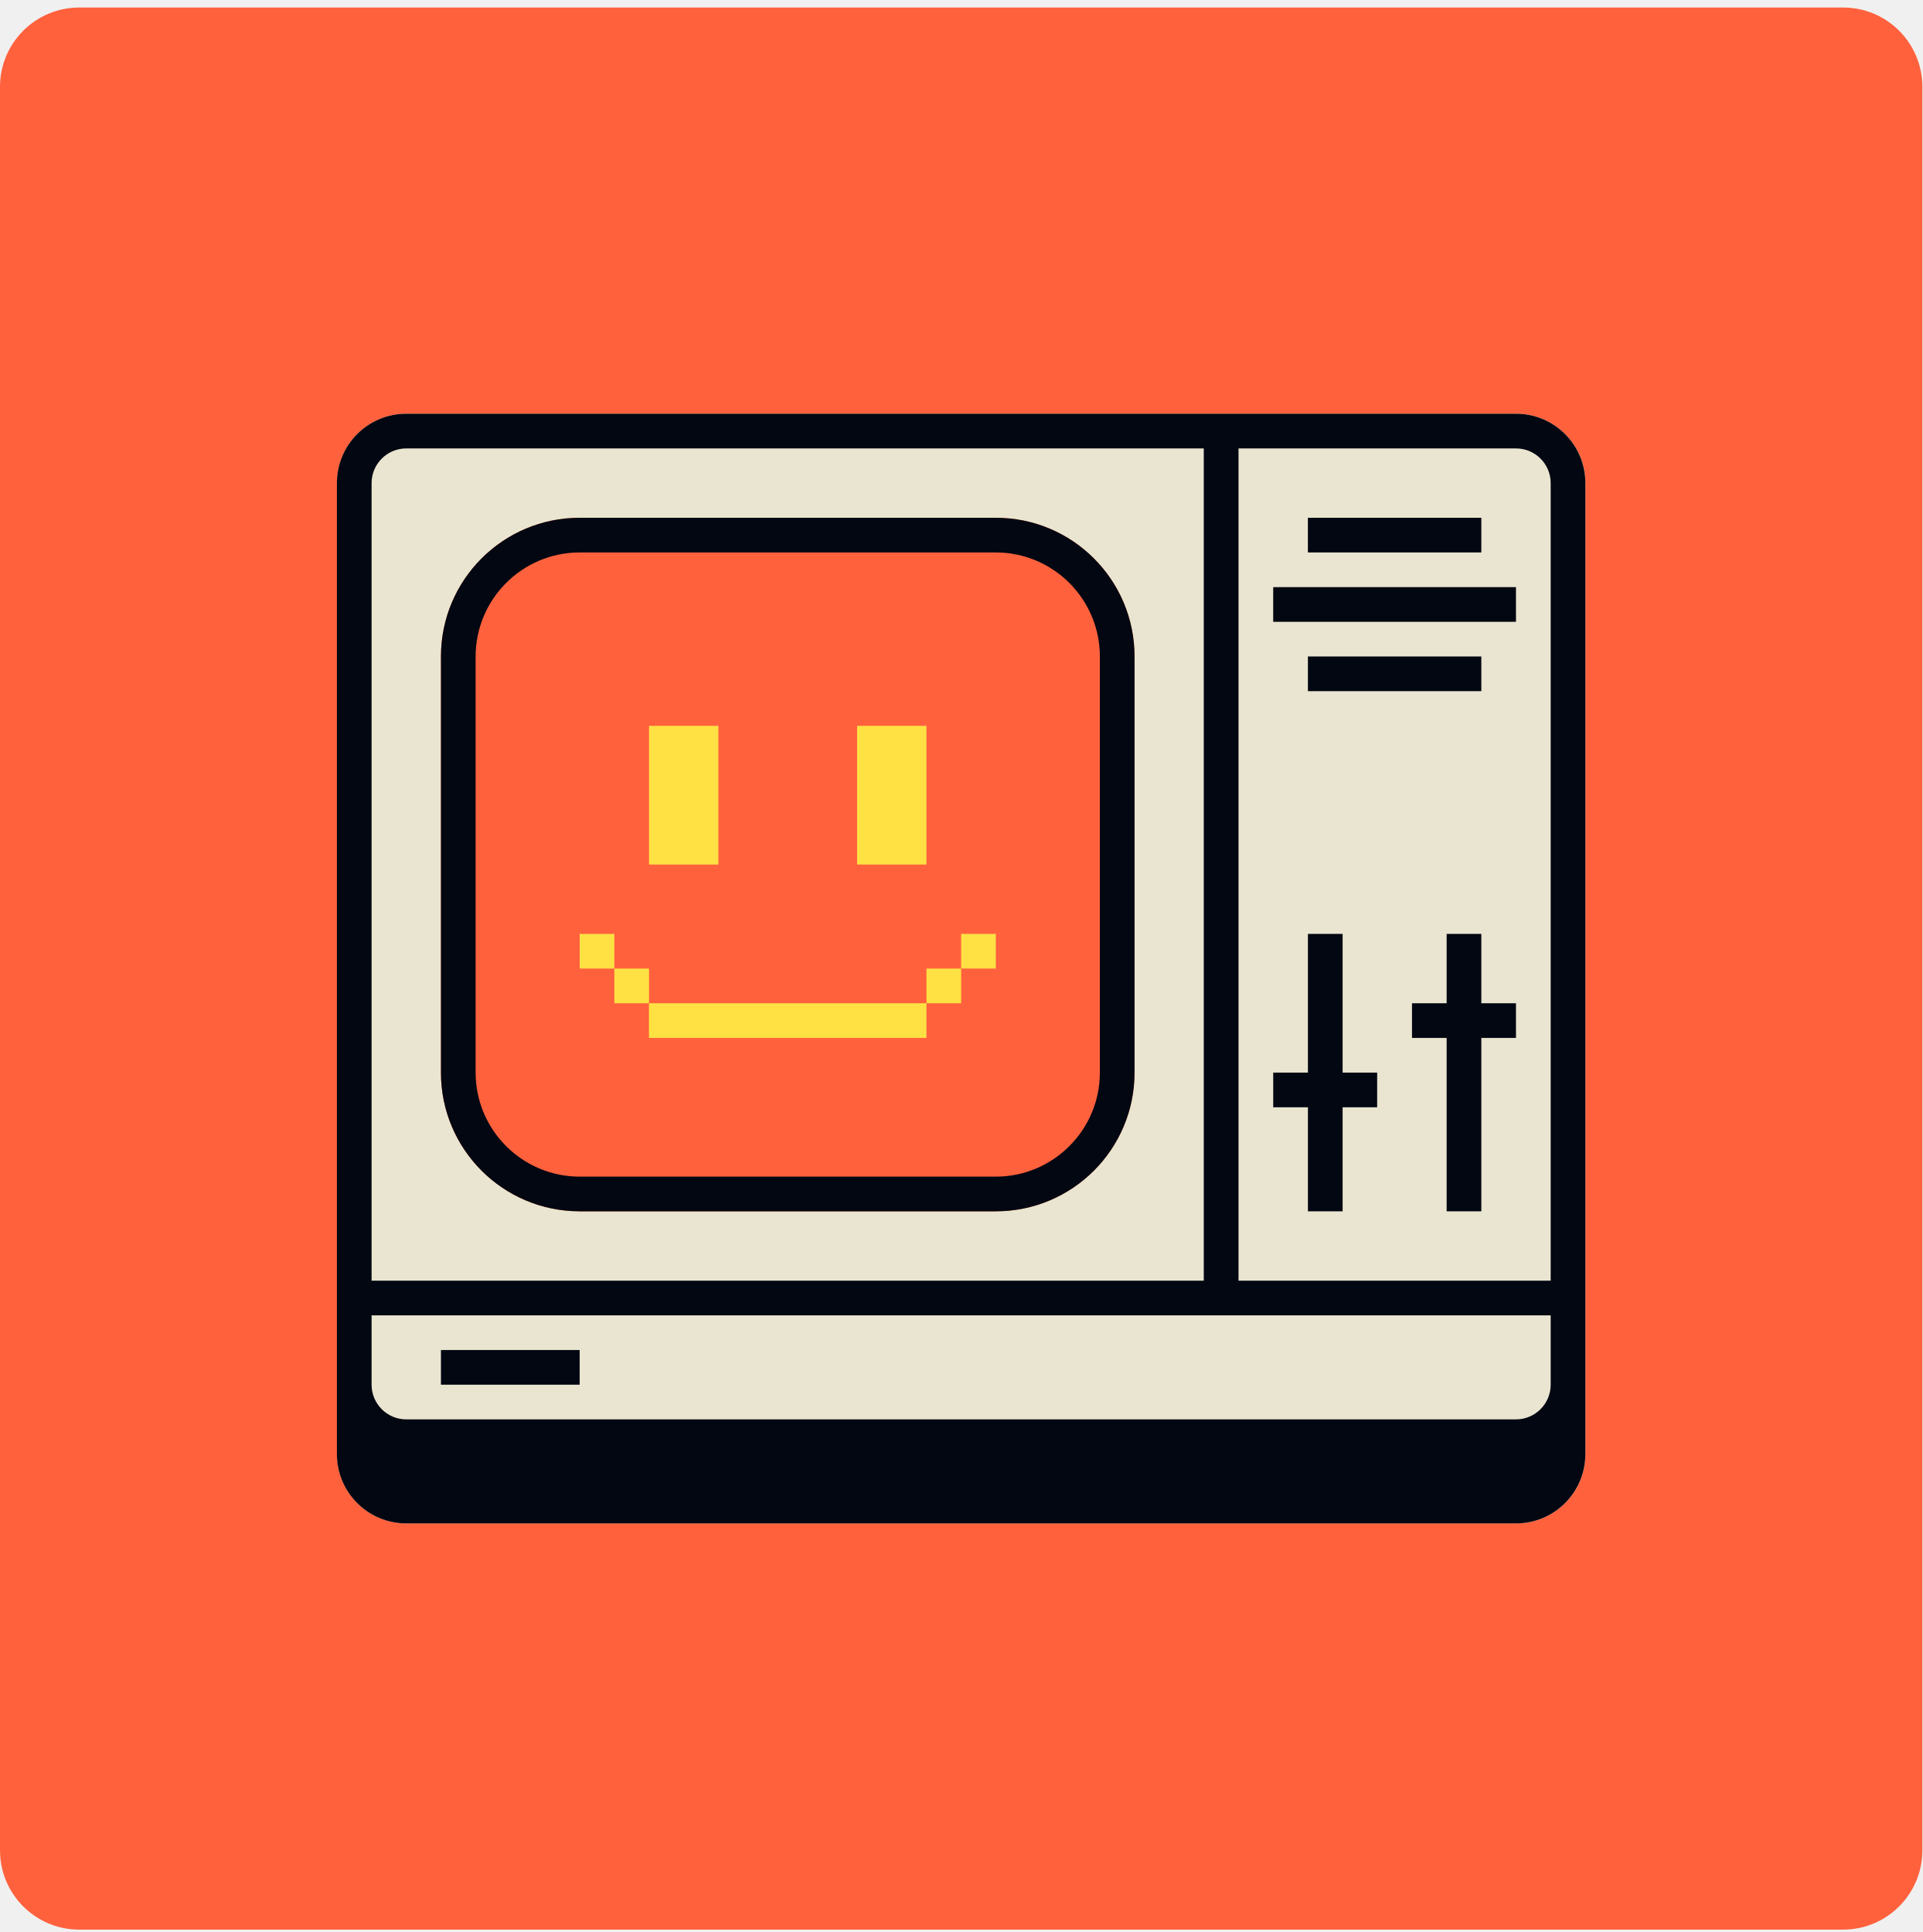
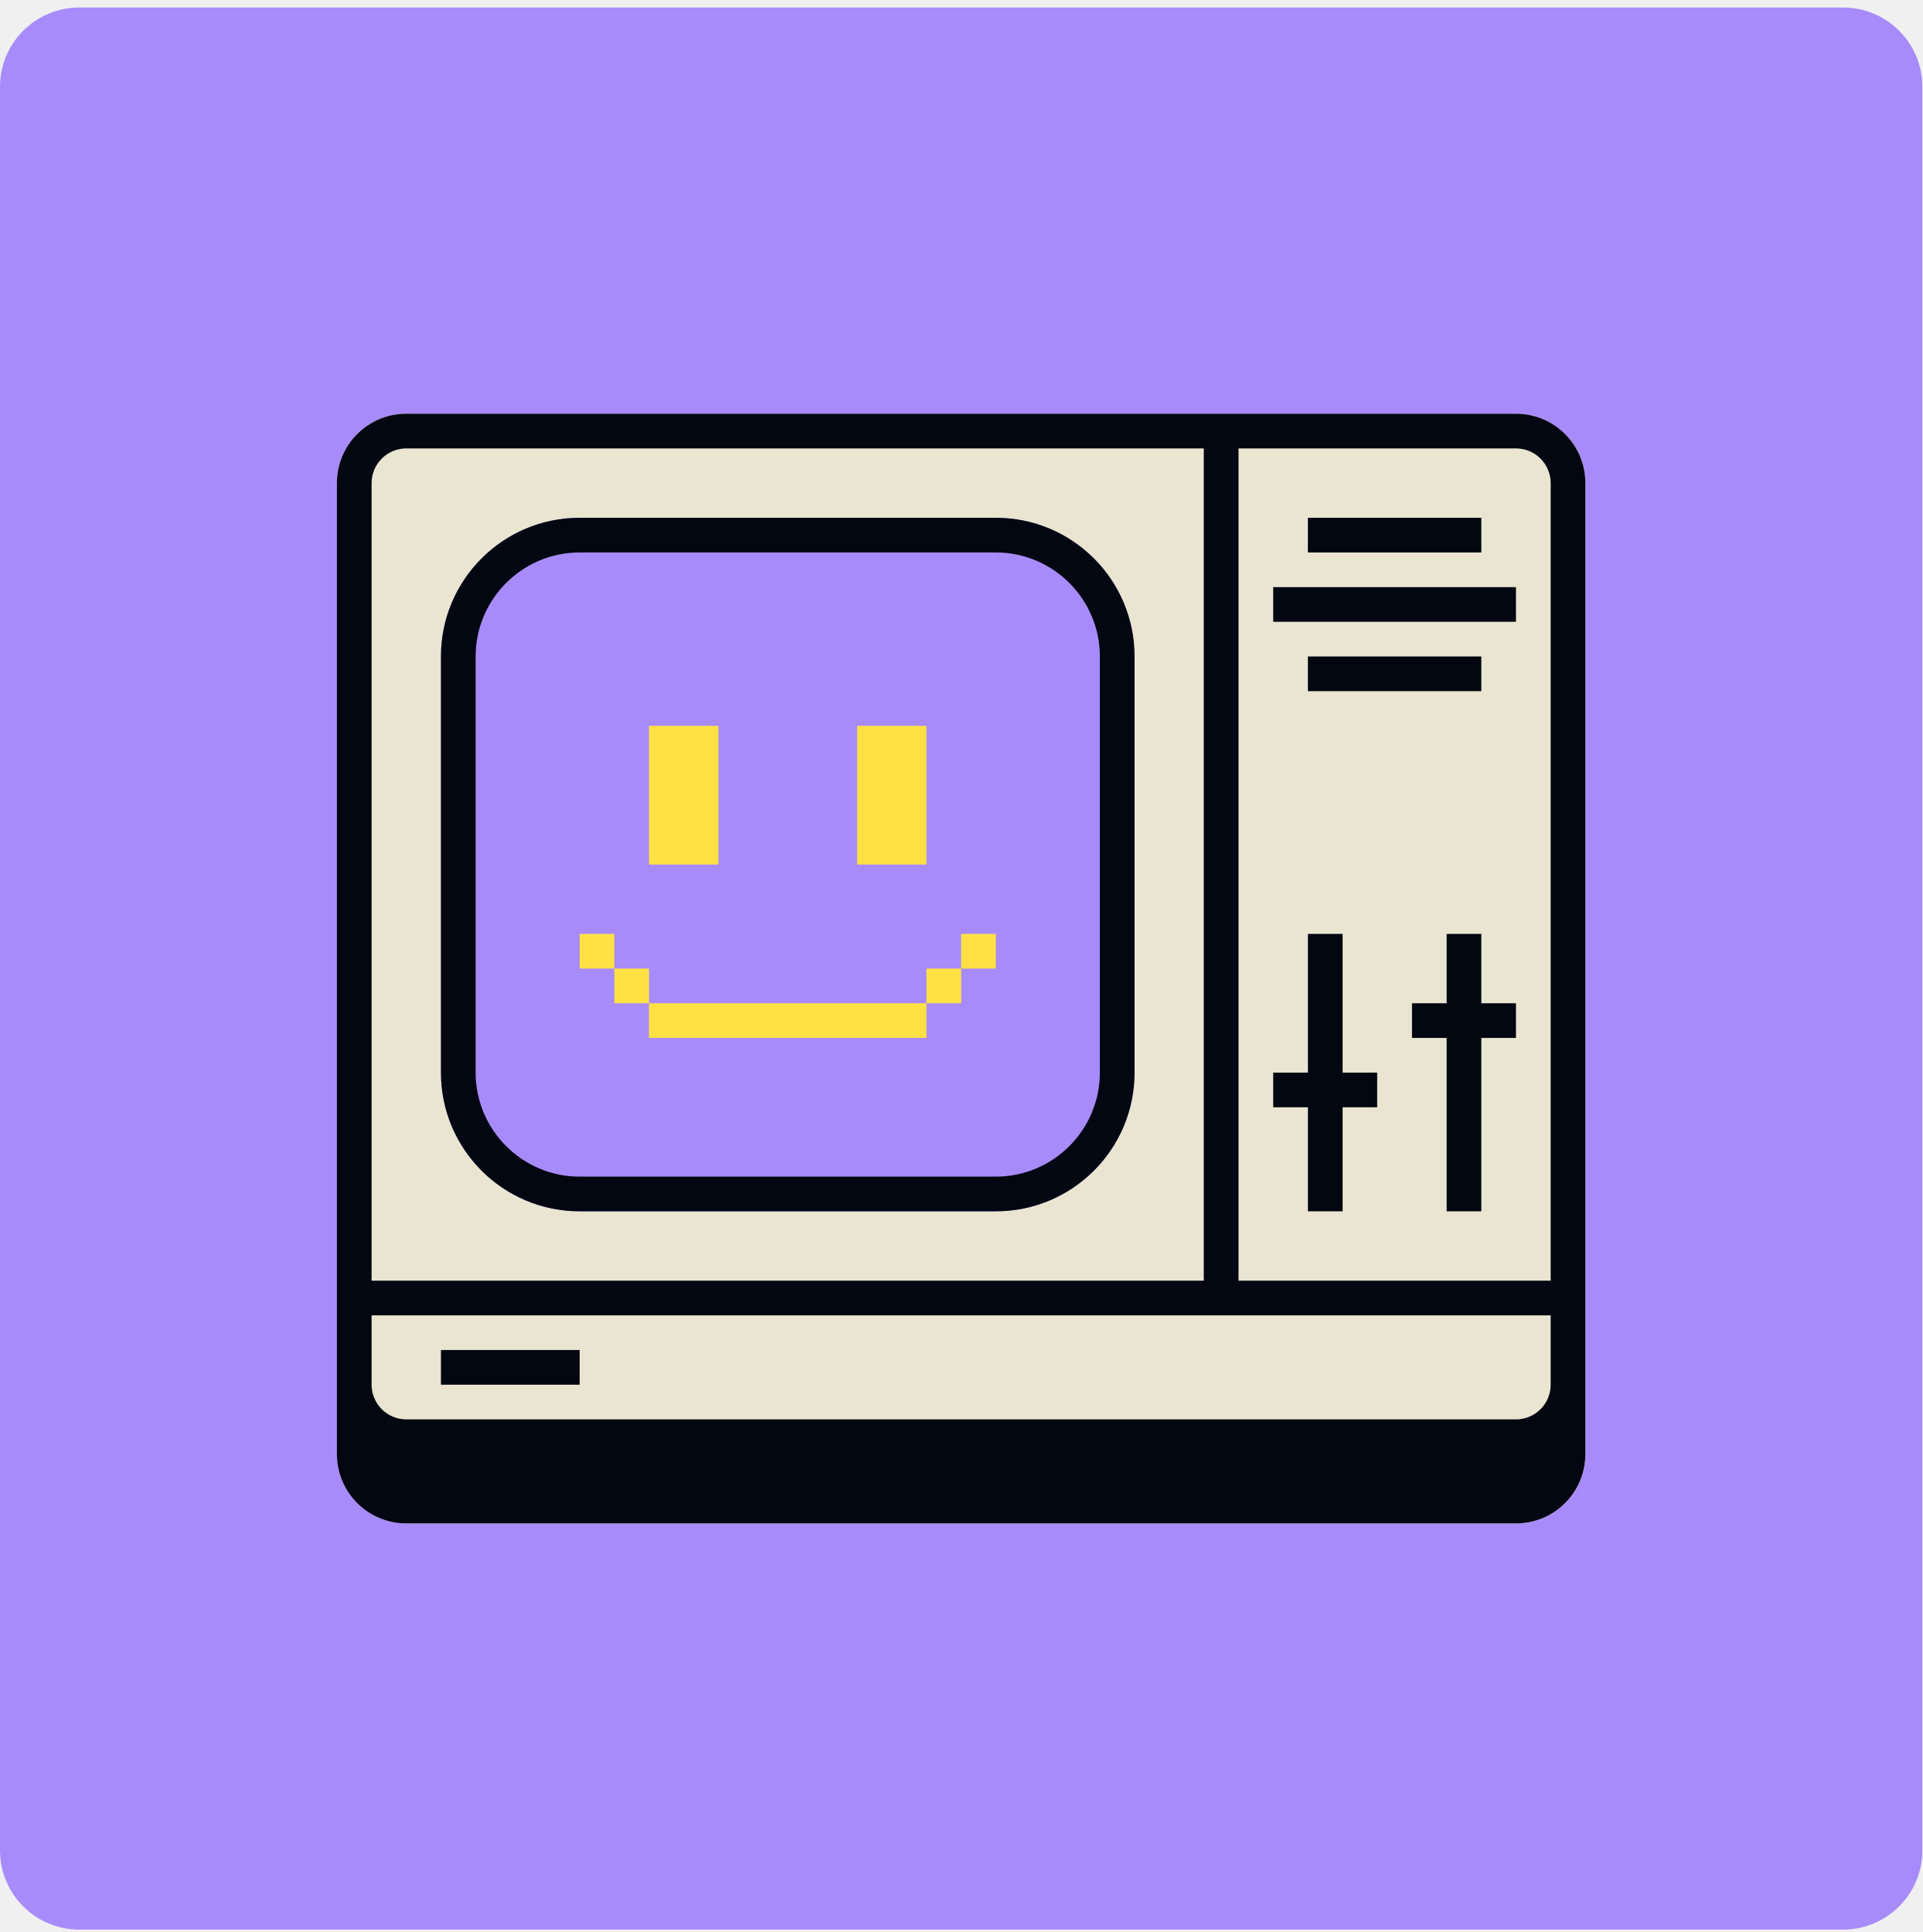
<svg xmlns="http://www.w3.org/2000/svg" width="194" height="195" viewBox="0 0 194 195" fill="none">
-   <rect y="0.76" width="194" height="194" rx="8" fill="#FF613D" />
+   <rect y="0.76" width="194" height="194" rx="8" fill="#a88bfb" />
  <g clip-path="url(#clip0_20184_3689)">
    <path d="M160 132.76V48.76C160 44.894 156.866 41.76 153.001 41.76H41.008C37.143 41.76 34.009 44.894 34.009 48.76V146.76C34.009 150.626 37.143 153.76 41.008 153.76H153.001C156.866 153.76 160 150.626 160 146.76V132.76Z" fill="#E9E5D0" />
-     <path d="M100.496 52.26H58.498C50.768 52.26 44.499 58.528 44.499 66.26V108.26C44.499 115.991 50.768 122.26 58.498 122.26H100.496C108.227 122.26 114.495 115.991 114.495 108.26V66.26C114.495 58.528 108.227 52.26 100.496 52.26Z" fill="#FF613D" />
+     <path d="M100.496 52.26H58.498C50.768 52.26 44.499 58.528 44.499 66.26V108.26C44.499 115.991 50.768 122.26 58.498 122.26H100.496C108.227 122.26 114.495 115.991 114.495 108.26V66.26C114.495 58.528 108.227 52.26 100.496 52.26Z" fill="#a88bfb" />
    <path d="M100.495 94.26H96.996V97.76H100.495V94.26Z" fill="#FFE143" />
    <path d="M135.493 94.26H131.993V108.26H128.49V111.76H131.993V122.26H135.493V111.76H138.98V108.26H135.493V94.26Z" fill="#030712" />
    <path d="M149.492 94.26H145.992V101.26H142.496V104.76H145.992V122.26H149.492V104.76H152.988V101.26H149.492V94.26Z" fill="#030712" />
    <path d="M149.492 52.26H131.988V55.76H149.492V52.26Z" fill="#030712" />
    <path d="M149.492 66.26H131.99V69.76H149.492V66.26Z" fill="#030712" />
    <path d="M152.988 59.26H128.488V62.76H152.988V59.26Z" fill="#030712" />
    <path d="M96.996 97.76H93.496V101.26H96.996V97.76Z" fill="#FFE143" />
    <path d="M65.498 97.76H61.998V101.26H65.489V104.76H93.496V101.26H65.498V97.76Z" fill="#FFE143" />
    <path d="M61.998 94.26H58.498V97.76H61.998V94.26Z" fill="#FFE143" />
    <path d="M72.498 73.26H65.498V87.26H72.498V73.26Z" fill="#FFE143" />
    <path d="M93.496 73.26H86.497V87.26H93.496V73.26Z" fill="#FFE143" />
    <path d="M100.496 52.26H58.498C50.768 52.26 44.499 58.528 44.499 66.26V108.26C44.499 115.991 50.768 122.26 58.498 122.26H100.496C108.227 122.26 114.495 115.991 114.495 108.26V66.26C114.495 58.528 108.227 52.26 100.496 52.26ZM110.995 108.26C110.995 114.049 106.284 118.76 100.496 118.76H58.498C52.71 118.76 47.999 114.049 47.999 108.26V66.26C47.999 60.471 52.71 55.76 58.498 55.76H100.496C106.284 55.76 110.995 60.471 110.995 66.26V108.26Z" fill="#030712" />
    <path d="M58.498 136.26H44.499V139.76H58.498V136.26Z" fill="#030712" />
    <path d="M159.991 132.76V48.76C159.991 44.894 156.857 41.76 152.992 41.76H40.999C37.134 41.76 34 44.894 34 48.76V146.76C34 150.626 37.134 153.76 40.999 153.76H152.992C156.857 153.76 159.991 150.626 159.991 146.76V132.76ZM37.5 48.76C37.5 46.83 39.069 45.26 40.999 45.26H121.482V129.26H37.5V48.76ZM156.491 139.76C156.491 141.69 154.922 143.26 152.992 143.26H40.999C39.069 143.26 37.5 141.69 37.5 139.76V132.76H156.491V139.76ZM156.491 129.26H124.988V45.26H152.992C154.922 45.26 156.491 46.83 156.491 48.76V129.26Z" fill="#030712" />
  </g>
  <defs>
    <clipPath id="clip0_20184_3689">
      <rect width="126" height="112" fill="white" transform="translate(34 41.7598)" />
    </clipPath>
  </defs>
</svg>
